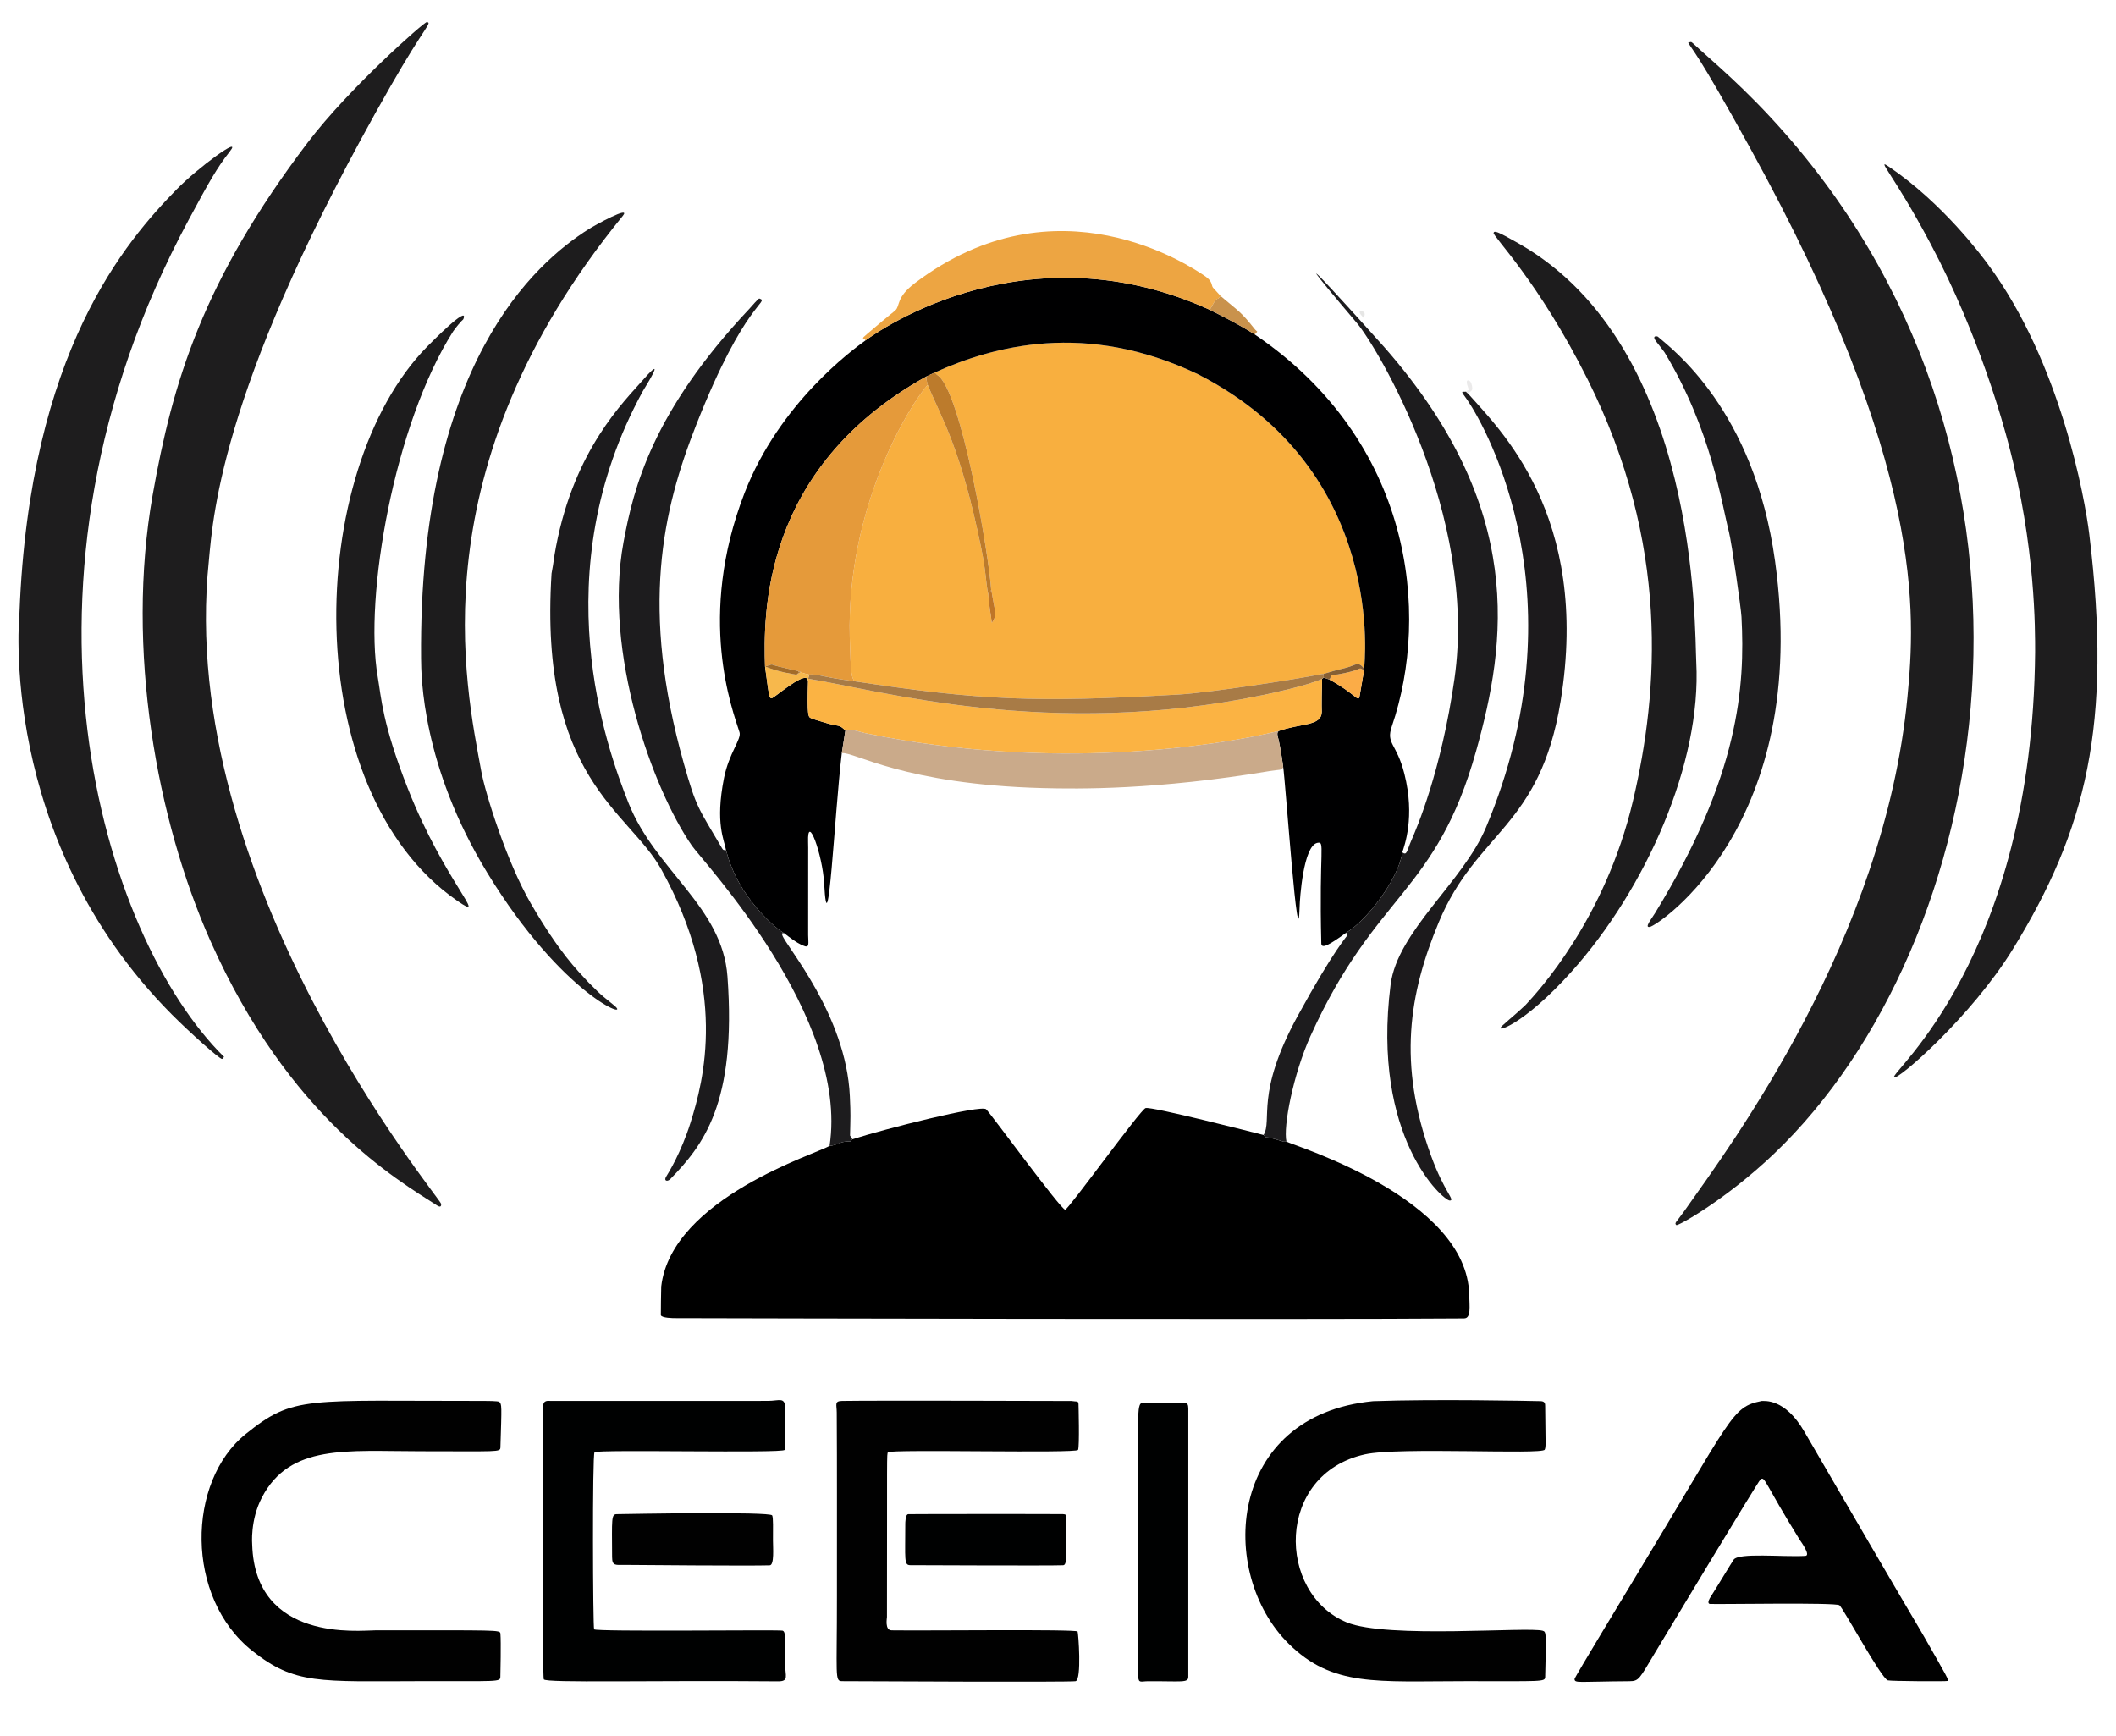
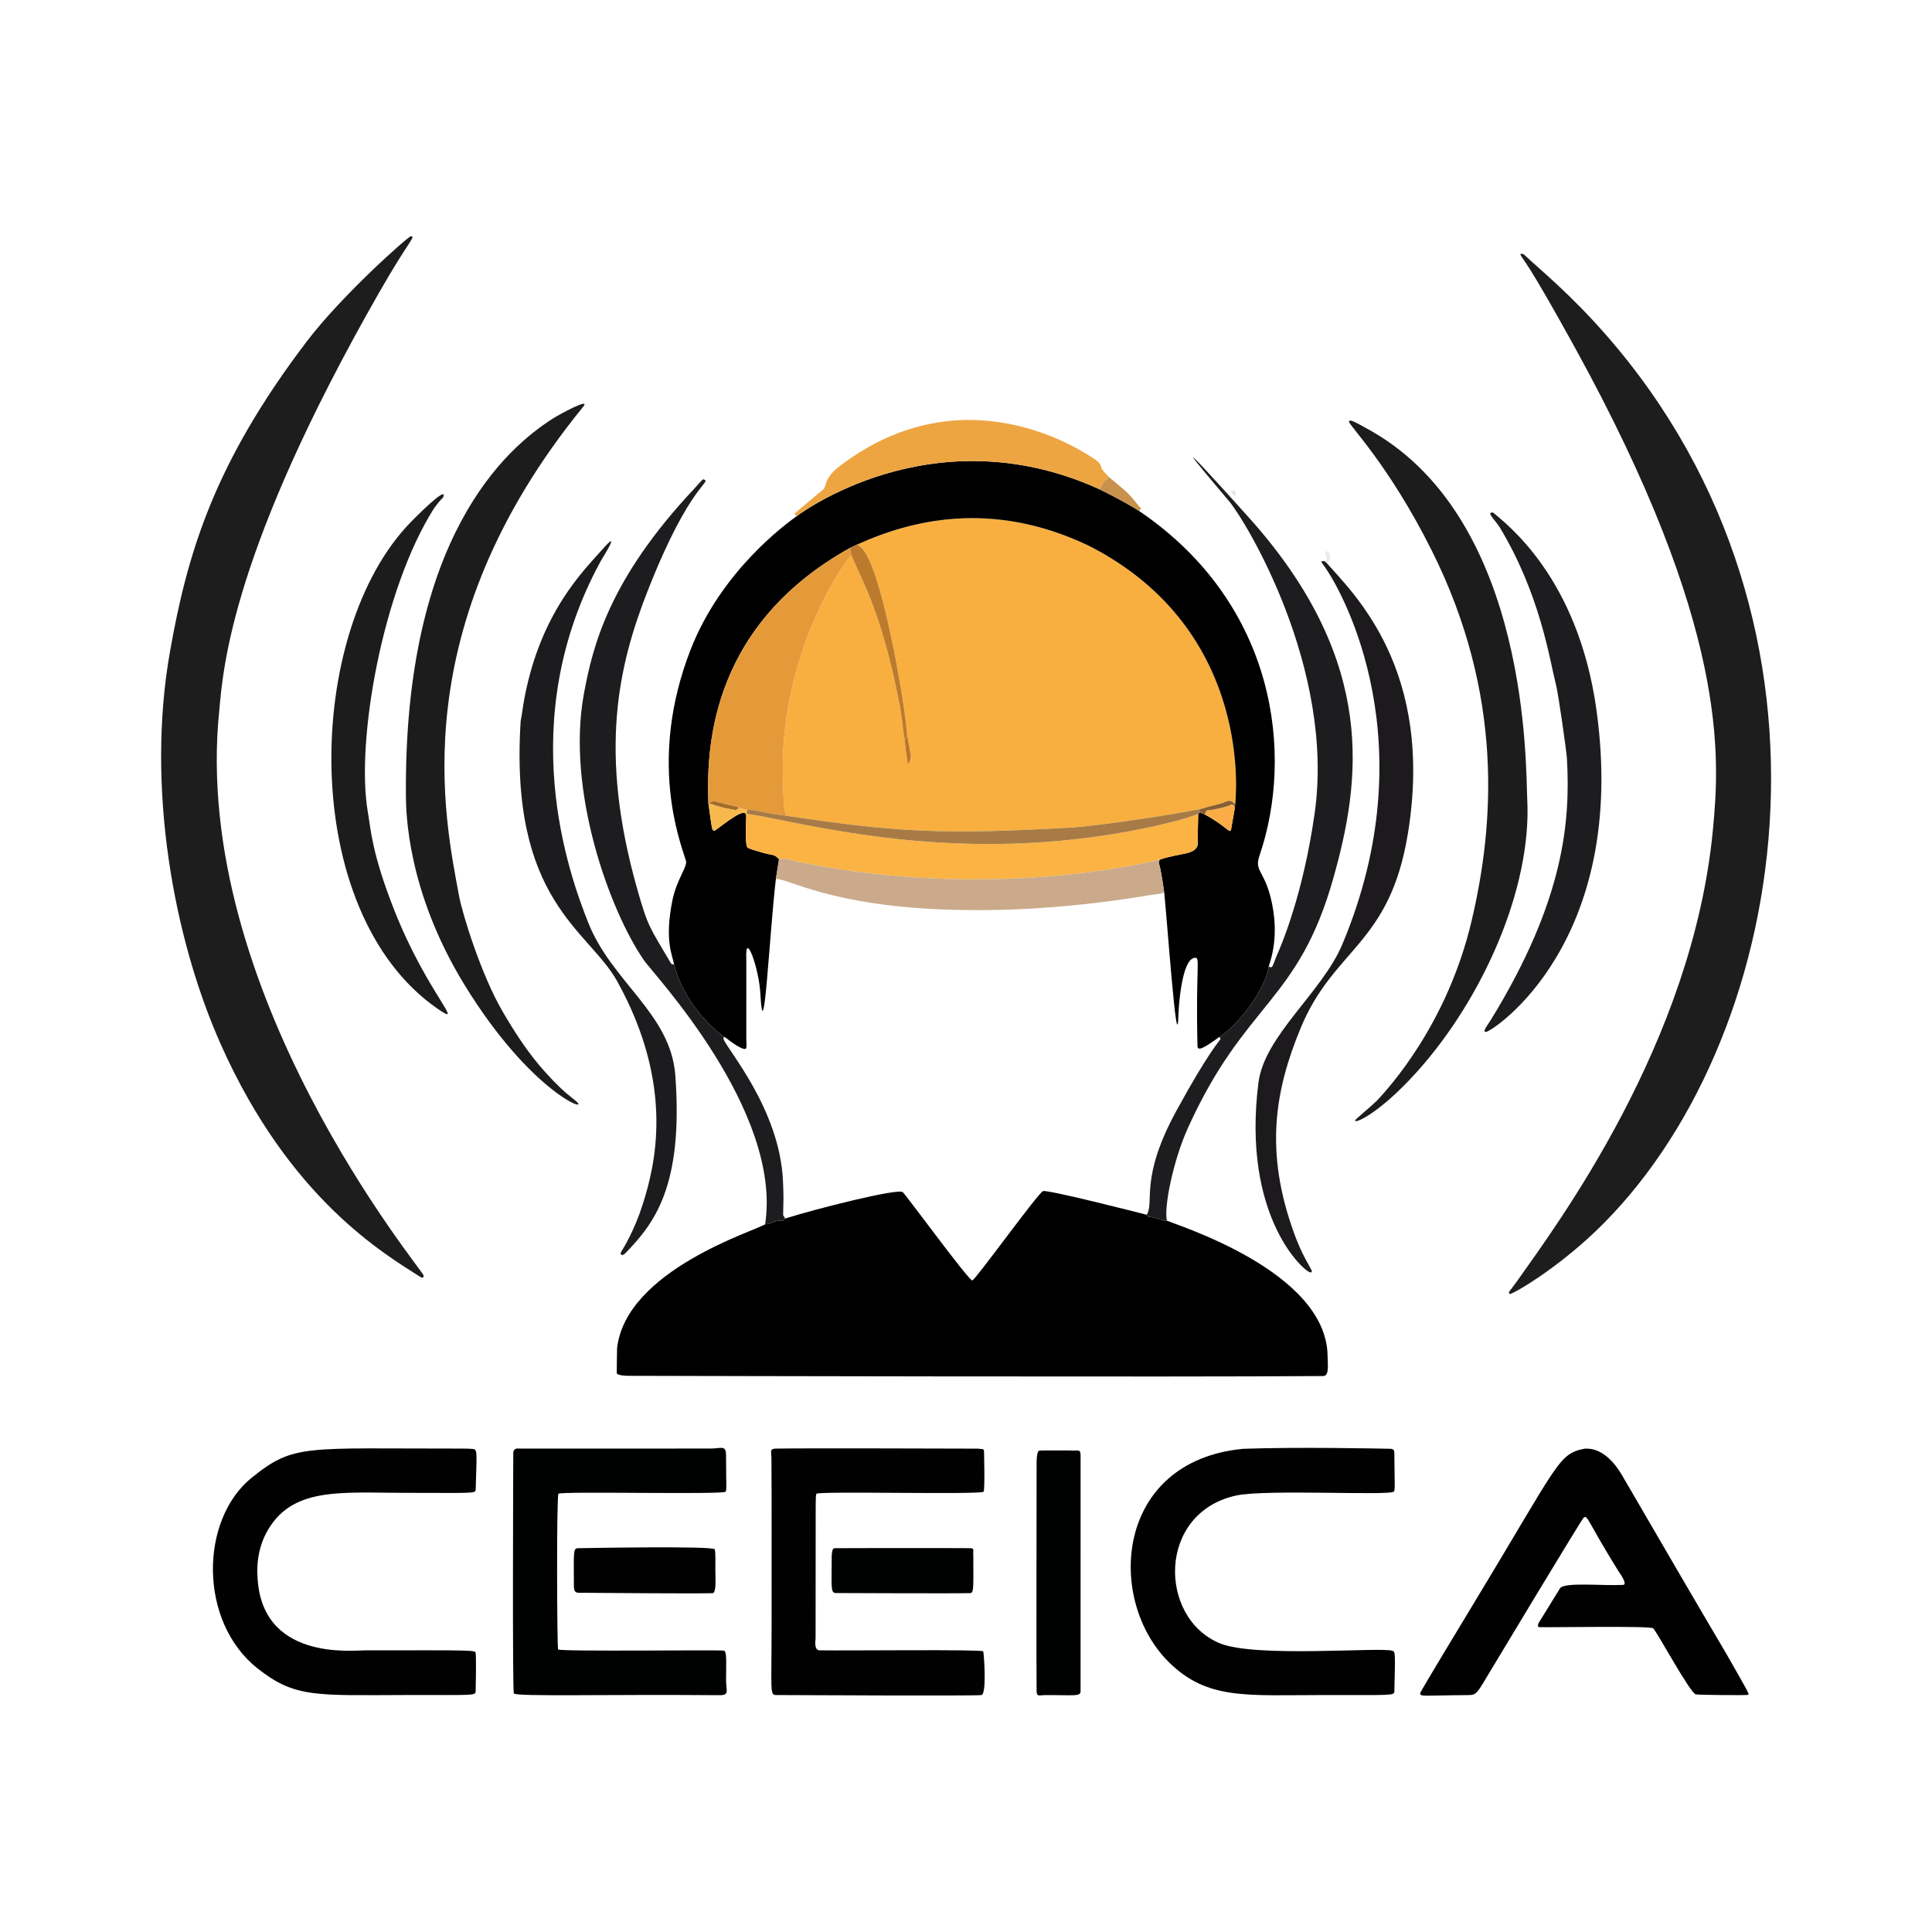
- <svg xmlns="http://www.w3.org/2000/svg" width="100%" height="100%" viewBox="0 0 10922 8957" version="1.1" xml:space="preserve" style="fill-rule:evenodd;clip-rule:evenodd;stroke-linejoin:round;stroke-miterlimit:2;">
+ <svg xmlns="http://www.w3.org/2000/svg" width="100%" height="100%" viewBox="0 0 11341 11341" version="1.1" xml:space="preserve" style="fill-rule:evenodd;clip-rule:evenodd;stroke-linejoin:round;stroke-miterlimit:2;">
+   <rect id="Mesa-de-trabajo1" x="0" y="0" width="11340.625" height="11340.625" style="fill:none;" />
  <g>
-     <path d="M4824.923,1922.552c302.079,-136.264 779.119,-267.654 1357.629,8.609c982.283,501.198 858.88,1507.056 858.69,1519.169c-33.384,-40.25 -41.748,-16.678 -93.298,-3.679c-58.678,14.797 -57.967,14.019 -116.439,31.823c-11.446,1.49 -10.484,0.459 -21.649,2.819c-116.121,24.542 -573.348,94.688 -725.197,103.406c-741.822,42.586 -1021.337,30.462 -1674.771,-68.395c-13.55,-23.71 -18.457,-24.052 -23.728,-225.838c-17.602,-673.867 309.927,-1201.153 402.314,-1304.257c68.353,168.189 168.912,316.153 276.501,844.521c26.031,127.837 22.436,176.903 36.182,236.57c1.905,11.733 -2.569,11.604 18.385,147.445c22.94,-30.548 17.585,-57.938 16.584,-63.057c-19.166,-98.034 -16.552,-97.868 -19.966,-105.774c-9.992,-168.369 -154.845,-1037.117 -279.178,-1110.809l-12.06,-12.552Z" style="fill:#f8af3f;" />
-     <path d="M6522.016,5858.198l10.844,11.939c11.338,1.583 10.861,-0.372 21.157,2.953c5.723,1.848 6.3,-0.615 72.52,19.817l13.656,-0.595c43.598,23.122 932.568,291.996 943.316,789.949c1.36,63.015 10.34,122.306 -26.732,122.595c-851.175,6.622 -3748.42,-0.538 -4074.369,-1.344c-5.841,-0.014 -66.366,-0.164 -71.407,-15.245c-0.534,-1.598 1.409,-143.201 2.003,-148.253c53.828,-458.232 812.322,-687.655 868.971,-726.045l11.047,-0.794c48.822,-10.891 46.057,-22.88 95.993,-21.376c0,-0 10.711,-11.501 10.711,-11.501c167.13,-53.749 664.316,-179.634 690.172,-154.821c26.469,25.401 387.429,520.129 408.138,518.202c17.596,-1.637 388.096,-516.554 415.189,-524.345c31.159,-8.96 560.395,126.48 608.79,138.865Z" />
-     <path d="M6234.213,1594.556c19.874,9.621 147.801,71.546 242.453,131.887c811.94,550.578 908.037,1436.48 707.416,2022.856c-31.261,91.371 24.476,85.362 64.819,244.646c56.705,223.886 -0.483,372.607 -10.802,405.656c-16.655,131.577 -180.167,349.692 -289.27,414.344c-84.264,61.15 -128.053,87.059 -128.821,55.167c-11.863,-492.457 20.934,-526.488 -19.848,-518.672c-73.729,14.131 -91.115,292.347 -91.973,328.912c-7.295,310.885 -71.829,-635.687 -85.716,-728.329c-1.684,-11.937 -14.729,-104.418 -26.798,-148.287c-6.315,-22.955 2.322,-25.49 3.567,-29.362c118.122,-41.723 221.194,-24.572 223.251,-98.915c0.376,-13.607 -2.42,-13.515 1.613,-170.143c2.815,-2.344 5.631,-4.688 8.446,-7.031c9.531,3.306 19.063,6.613 28.594,9.919c138.627,75.238 150.41,122.606 156.891,84.538c1.628,-9.56 18.066,-106.107 20.563,-119.463l2.643,-21.95c0.19,-12.113 123.593,-1017.971 -858.69,-1519.169c-578.509,-276.263 -1055.55,-144.873 -1357.629,-8.609c-21.802,10.276 -21.203,9.992 -42.842,20.366c-857.734,475.648 -840.601,1240.259 -833.307,1497.16c21.42,157.475 20.792,162.835 34.142,163.777c11.356,0.802 157.473,-129.789 183.853,-100.971c2.708,2.958 1.478,8.321 4.186,11.279c-5.537,183.202 1.113,186.28 15.152,192.778c13.417,6.21 79.663,25.253 86.647,27.261c53.581,15.402 59.702,4.113 90.775,36.599c-9.225,59.012 -9.132,58.234 -18.527,116.474c-38.343,323.571 -71.007,1037.068 -91.096,671.948c-8.124,-147.663 -87.864,-368.114 -82.785,-212.895c1.256,38.379 -0.2,38.132 0.275,479.995c0.045,41.957 10.443,71.401 -27.735,53.417c-10.126,-4.77 -27.995,-9.917 -96.238,-63.186c-46.097,-24.148 -203.896,-166.305 -272.431,-344.081c-15.917,-41.288 -14.797,-40.618 -27.552,-83.878c-8.769,-53.384 -57.349,-136.483 -10.38,-373.176c25.298,-127.484 90.949,-200.835 80.06,-235.679c-35.782,-114.5 -222.795,-594.516 26.422,-1236.464c179.964,-463.563 557.888,-738.193 622.753,-785.328c5.079,-3.294 786.783,-602.55 1767.92,-163.393Z" style="fill:#000001;" />
-     <path d="M1077.942,2895.482c-171.955,1651.172 1193.745,3288.336 1198.685,3317.488c0.297,1.754 4.235,24.995 -20.219,9.246c-205.057,-132.063 -764.762,-453.582 -1170.289,-1365.522c-276.807,-622.476 -438.424,-1506.713 -298.194,-2301.5c102.57,-581.342 258.468,-1105.912 801.118,-1820.554c210.969,-277.835 600.333,-621.751 613.554,-620.486c30.297,2.899 -6.99,16.372 -186.968,331.326c-863.386,1510.886 -914.735,2198.229 -937.687,2450.003Z" style="fill:#1e1d1e;" />
-     <path d="M8713.785,219.502c13.133,-1.687 14.016,-6.024 24.008,3.326c98.936,92.576 267.661,227.977 478.688,468.733c1507.964,1720.403 1077.767,4178.516 -60.68,5264.428c-244.767,233.472 -495.644,374.206 -503.196,367.099c-11.821,-11.125 -0.977,-12.732 40.344,-71.262c240.885,-341.206 1033.238,-1402.765 1152.467,-2652.573c40.878,-428.495 94.555,-1189.619 -811.188,-2833.811c-281.251,-510.554 -296.676,-501.22 -320.443,-545.939Z" style="fill:#1e1d1e;" />
-     <path d="M10504.55,3365.083c-0.176,-107.362 4.027,-541.459 -138.609,-1078.16c-22.754,-85.616 -145.772,-548.501 -402.568,-1031.576c-192.459,-362.047 -285.529,-444.21 -211.088,-393.372c277.254,189.344 474.369,455.809 508.351,501.747c376.325,508.725 501.002,1210.475 523.39,1393.983c120.176,985.01 -17.111,1527.626 -394.102,2140.811c-214.516,348.915 -595.586,679.612 -613.527,662.422c-24.069,-23.061 714.277,-614.113 728.153,-2195.854Z" style="fill:#1e1d1e;" />
-     <path d="M1156.912,5455.69c-4.55,1.615 -5.797,8.522 -10.348,10.138c-10.913,3.874 -172.294,-141.646 -260.152,-230.018c-904.511,-909.799 -785.827,-2072.717 -785.801,-2073.4c52.179,-1350.364 551.376,-1918.966 811.942,-2185.86c106.903,-109.499 343.911,-283.879 273.398,-194.414c-66.368,84.208 -107.703,158.311 -212.241,352.648c-1009.218,1876.152 -445.362,3702.036 183.201,4320.906Z" style="fill:#1e1d1e;" />
-     <path d="M9093.015,7231.045c14.154,0.796 119.268,-15.53 219.794,157.431c577.122,992.981 579.932,991.213 617.162,1056.536c126.399,221.777 129.658,225.543 122.418,231.331c-3.794,3.033 -294.383,1.289 -308.222,-3.133c-34.532,-11.033 -228.193,-369.073 -249.457,-387.504c-17.728,-15.365 -609.515,-4.43 -668.12,-6.838c-3.387,-0.139 -20.082,-2.617 6.429,-41.876c13.892,-20.572 104.695,-171.081 115.153,-186.317c25.86,-37.676 251.588,-13.389 370.063,-19.818c30.646,-1.663 -24.568,-76.286 -28.43,-82.513c-186.004,-299.936 -179.099,-329.84 -203.037,-312.112c-10.946,8.107 -500.756,822.323 -543.913,894.064c-81.876,136.104 -82.278,147.035 -132.798,147.389c-267.93,1.873 -280.996,11.339 -283.011,-11.23c-0.619,-6.934 273.662,-459.408 297.766,-499.172c524.177,-864.719 510.561,-904.082 668.201,-936.237Z" style="fill:#010101;" />
-     <path d="M7087.324,7232.014c321.73,-11.405 795.406,-1.61 864.555,-0.18c23.914,0.495 23.533,15.04 23.634,26.26c1.861,207.376 4.546,207.674 -2.38,224.222c-11.368,27.162 -752.4,-14.656 -927.636,24.204c-462.998,102.673 -455.948,717.553 -94.795,867.107c208.628,86.393 939.872,21.152 1012.711,43.7c18.236,5.645 17.722,12.162 12.136,238.313c-0.649,26.297 -15.435,21.642 -408.098,21.747c-462.086,0.124 -689.46,30.634 -916.246,-193.688c-368.956,-364.949 -317.625,-1179.025 436.118,-1251.684Z" style="fill:#010101;" />
-     <path d="M1301.733,7972.747c15.411,505.511 556.344,442.27 634.129,442.272c633.377,0.015 645.434,-3.036 647.124,16.893c3.707,43.703 0.099,205.357 -0.3,223.21c-0.619,27.727 -16.313,21.382 -401.51,22.162c-536.348,1.085 -658.298,18.325 -878.448,-155.918c-348.463,-275.799 -339.166,-874.319 -34.569,-1119.711c249.408,-200.929 306.339,-169.977 1233.005,-170.989c6.072,-0.007 70.512,-0.077 75.737,4.897c13.658,13.001 12.806,15.81 6.026,235.628c-0.769,24.923 -15.191,19.394 -412.418,19.354c-381.519,-0.039 -673.742,-38.308 -818.487,238.32c-61.769,118.049 -50.278,242.588 -50.289,243.882Z" style="fill:#010101;" />
-     <path d="M2842.468,7230.789c373.308,-0.095 746.617,-0.189 1119.925,-0.284c60.807,-0.077 89.873,-22.491 90.129,38.311c0.838,199.178 4.374,199.627 -2.524,214.785c-8.493,18.661 -961.637,-3.398 -981.258,12.039c-11.882,9.348 -8.453,907.651 -2.031,914.157c13.241,13.415 940.364,1.675 971.54,6.711c19.564,3.161 14.8,50.933 14.463,174.873c-0.159,58.487 21.627,87.398 -37.009,86.891c-655.793,-5.667 -1193.407,9.197 -1208.666,-10.036c-9.05,-11.407 -3.931,-1297.217 -3.482,-1410.018c0.145,-36.393 33.447,-26.583 38.914,-27.431Z" style="fill:#000101;" />
-     <path d="M5530.244,7231.037c26.985,4.708 34.93,-2.434 36.552,15.209c0.1,1.082 6.07,220.273 -2.31,237.408c-9.285,18.984 -963.077,-4.219 -980.734,12.066c-7.655,7.061 -4.102,9.61 -5.597,850.342c-0.01,5.589 -11.956,68.395 23.802,68.936c177.784,2.689 946.83,-6.563 960.072,5.979c3.834,3.631 22.425,249.901 -10.266,256.581c-28.013,5.724 -1108.992,0.346 -1205.425,-0.134c-38.439,-0.191 -26.058,-22.556 -26.392,-438.015c-0.337,-419.036 0.938,-648.71 -0.918,-949.263c-0.253,-40.986 -13.088,-58.73 27.393,-59.435c166.458,-2.901 1089.118,0.026 1183.823,0.327Z" style="fill:#010101;" />
-     <path d="M3036.462,5069.647c79.47,80.877 82.158,76.529 134.845,120.926c92.996,78.363 -265.672,-46.339 -656.473,-686.045c-336.913,-551.497 -340.732,-1014.75 -341.496,-1107.46c-12.53,-1519.917 592.282,-2041.239 864.02,-2213.699c34.749,-22.054 223.162,-125.465 177.387,-69.354c-1064.431,1304.785 -810.852,2427.448 -730.23,2868.913c20.097,110.048 130.385,465.397 255.738,680.965c148.284,255.001 236.809,341.441 296.209,405.754Z" style="fill:#1d1c1d;" />
-     <path d="M7874.657,5186.865c64.764,-69.914 410.493,-443.135 554.496,-1054.342c132.624,-562.912 190.428,-1325.465 -234.452,-2174.265c-255.425,-510.273 -493.403,-741.792 -485.392,-756.79c5.444,-10.193 11.803,-12.089 132.705,57.052c931.469,532.687 904.305,1985.813 913.547,2159.549c27.782,522.256 -260.719,1170.258 -645.555,1598.999c-249.798,278.296 -404.448,320.786 -355.762,277.044c60.389,-54.257 61.614,-51.934 120.414,-107.248Z" style="fill:#1d1c1d;" />
-     <path d="M3747.439,4388.597c12.755,43.259 11.635,42.59 27.552,83.878c68.536,177.775 226.335,319.932 272.431,344.081c-2.17,2.267 -14.061,-5.943 -9.517,9.943c15.639,54.677 329.455,409.391 348.743,831.881c4.638,101.579 3.071,100.978 0.977,202.615c0,0 11.133,17.759 12.101,19.303l-10.711,11.501c-49.936,-1.504 -47.171,10.485 -95.993,21.376l-11.047,0.794c101.426,-665.034 -653.723,-1466.57 -710.71,-1548.82c-201.245,-290.46 -458.039,-997.029 -353.154,-1564.804c52.058,-281.809 147.48,-672.312 648.706,-1205.335c12.768,-13.578 47.781,-55.864 52.86,-54.1c54.851,19.05 -73.695,11.938 -324.919,649.017c-176.42,447.383 -290.517,949.5 -65.43,1749.956c65.577,233.205 75.153,229.683 197.946,439.18c6.113,10.43 7.555,7.729 20.166,9.536Z" style="fill:#1d1c1e;" />
-     <path d="M7238.099,4399.602c24.567,18.101 23.332,-7.588 46.52,-60.931c27.543,-63.359 153.989,-354.237 222.713,-834.376c122.049,-852.696 -404.376,-1719.984 -503.029,-1836.237c-540.081,-636.431 131.67,113.308 141.625,124.652c730.947,832.901 629.806,1524.368 473.124,2083.834c-207.014,739.184 -518.207,727.339 -854.764,1470.942c-88.789,196.175 -141.993,468.7 -124.097,544.825l-13.656,0.595c-66.22,-20.431 -66.797,-17.968 -72.52,-19.817c-10.296,-3.325 -9.819,-1.371 -21.157,-2.953l-10.844,-11.939c47.066,-77.673 -43.948,-211.83 175.612,-613.28c192.166,-351.362 257.411,-413.57 257.567,-418.996c0.13,-4.519 -6.494,-7.457 -6.364,-11.976c109.103,-64.652 272.615,-282.767 289.27,-414.344Z" style="fill:#1d1c1e;" />
-     <path d="M4171.847,3503.441c362.707,57.07 1240.678,315.227 2349.876,83.533c24.548,-5.128 218.884,-45.721 302.382,-82.656c-4.033,156.628 -1.236,156.536 -1.613,170.143c-2.056,74.343 -105.128,57.191 -223.251,98.915c-320.52,78.172 -1169.242,209.445 -2125.799,12.357c-55.572,-11.45 -54.064,-21.637 -109.915,-14.931c-31.073,-32.486 -37.194,-21.197 -90.775,-36.599c-6.984,-2.008 -73.229,-21.051 -86.647,-27.261c-14.039,-6.498 -20.689,-9.576 -15.152,-192.778c0,0 0.893,-10.723 0.893,-10.723Z" style="fill:#fbb343;" />
-     <path d="M2846.903,2960.149c13.358,-69.956 9.719,-69.708 23.215,-139.887c96.502,-501.806 348.051,-744.691 452.219,-863.167c125.429,-142.658 3.287,47.984 -4.199,61.658c-514.256,939.285 -187.66,1840.494 -73.816,2126.393c138.82,348.623 483.879,532.948 510.482,894.76c48.415,658.465 -128.982,874.225 -293.925,1044.723c-16.868,17.437 -35.615,9.802 -22.67,-11.033c12.882,-20.733 76.819,-123.641 125.656,-278.034c69.03,-218.23 193.468,-688.172 -150.227,-1307.841c-168.229,-303.309 -633.451,-469.741 -566.735,-1527.572Z" style="fill:#1c1b1d;" />
-     <path d="M7567.246,2021.654l10.8,10.305c154.815,177.089 634.344,624.601 476.959,1588.673c-106.633,653.184 -433.932,670.368 -629.01,1140.443c-153.35,369.522 -212.483,728.218 -38.781,1206.094c67.077,184.536 126.303,229.37 95.73,229.323c-33.256,-0.051 -405.081,-324.645 -305.207,-1113.672c35.059,-276.971 374.008,-529.964 492.686,-812.764c493.288,-1175.471 7.626,-2052.226 -95.871,-2204.326c-25.651,-37.696 -28.942,-36.707 -25.775,-43.751c0,-0 16.993,-0.299 18.471,-0.325Z" style="fill:#1c1a1c;" />
-     <path d="M8591.516,1818.442c-20.207,-27.591 -20.232,-26.681 -41.511,-54.028c-27.973,-35.951 5.266,-28.437 6.941,-26.968c72.391,63.476 496.947,375.659 605.217,1159.014c187.994,1360.174 -602.619,1878.694 -645.394,1887.531c-31.271,6.46 5.782,-38.14 26.458,-71.834c434.305,-707.764 464.749,-1170.64 445.625,-1528.626c-2.424,-45.384 -50.319,-381.685 -64.712,-437.648c-37.36,-145.266 -91.426,-529.914 -332.625,-927.44Z" style="fill:#1d1c1e;" />
-     <path d="M2338.947,1710.383c-304.02,478.057 -460.227,1369.735 -389.398,1782.11c18.498,107.698 23.691,243.053 155.313,577.155c190.234,482.883 425.41,697.317 254.815,579.449c-823.13,-568.717 -786.717,-2217.23 -154.701,-2860.131c13.176,-13.402 217.484,-221.229 186.938,-142.284c-2.392,6.181 -7.749,2.026 -52.966,63.7Z" style="fill:#1d1c1d;" />
-     <path d="M4782.08,1942.918l-0.675,14.273c7.039,29.012 6.935,28.664 7.069,29.017c-92.387,103.104 -419.916,630.39 -402.314,1304.257c5.271,201.786 10.178,202.128 23.728,225.838c-176.524,-22.805 -183.604,-38.35 -233.847,-34.456c-39.601,-8.361 -37.393,-11.517 -42.43,-13.562l-13.047,-4.296c-10.242,-2.319 -118.115,-26.748 -127.519,-31.155c-13.162,-6.168 -13.411,-1.581 -44.271,7.244c-7.294,-256.901 -24.427,-1021.512 833.307,-1497.16Z" style="fill:#e59a3a;" />
-     <path d="M4363.528,3770.801c55.851,-6.706 54.343,3.481 109.915,14.931c956.557,197.089 1805.279,65.816 2125.799,-12.357c-1.245,3.871 -9.883,6.406 -3.567,29.362c12.069,43.869 25.114,136.35 26.798,148.287c-1.904,2.784 2.429,7.32 0.526,10.104c-11.43,16.714 -15.738,9.834 -69.543,18.827c-583.573,97.539 -986.092,92.824 -1172.484,87.855c-715.77,-19.083 -971.74,-188.341 -1035.97,-180.535c9.396,-58.24 9.302,-57.462 18.527,-116.474Z" style="fill:#caaa8a;" />
-     <path d="M6074.224,7241.758c39.86,3.963 58.773,-12.583 59.464,27.097c0.158,9.036 0.317,1351.358 -0.076,1386.319c-0.364,32.338 -33.556,21.724 -208.695,22.621c-33.708,0.173 -48.208,11.401 -49.432,-22.624c-1.917,-53.317 -0.099,-1236.208 0.066,-1343.704c0.009,-5.662 0.102,-66.404 16.256,-68.881c8.686,-1.331 72.231,-0.949 182.417,-0.828Z" style="fill:#000101;" />
-     <path d="M6300.359,1527.975l-12.814,14.291c-1.128,0.963 -6.025,-5.539 -21.717,19.946c-4.34,7.049 -7.794,14.618 -12.122,21.673c-8.401,13.694 -8.916,13.976 -10.168,14.662c-5.164,2.827 -3.496,-7.181 -9.324,-3.991c-981.137,-439.158 -1762.841,160.099 -1767.92,163.393c3.052,-9.926 -14.191,-3.783 -11.027,-14.075c0.719,-2.338 1.114,-3.622 21.913,-21.332c131.446,-111.92 132.785,-109.893 143.811,-120.043c27.06,-24.91 1.592,-65.679 102.385,-141.981c731.537,-553.787 1422.918,-85.792 1498.362,-33.911c38.519,26.488 30.489,47.655 39.111,57.899c12.609,14.98 26.901,28.489 39.51,43.469Z" style="fill:#eda542;" />
-     <path d="M5503.988,7855.405c-0.165,168.558 4.884,222.71 -16.46,223.628c-64.72,2.784 -726.05,-0.103 -789.184,-0.379c-33.057,-0.144 -25.681,-28.517 -25.591,-212.542c0.002,-4.233 0.024,-49.953 15.434,-50.608c23.104,-0.982 781.677,-1.134 798.997,-0.178c26.061,1.438 13.548,13.703 16.805,40.079Z" style="fill:#000101;" />
-     <path d="M3989.814,7951.435c-0.043,36.154 7.556,127.206 -16.76,128.03c-98.895,3.351 -686.875,-1.71 -746.601,-2.224c-48.318,-0.416 -66.776,7.623 -67,-40.488c-0.93,-200.29 -4.726,-220.781 24.473,-221.298c64.137,-1.137 791.195,-14.02 801.809,6.411c5.972,11.495 4.142,70.729 4.078,129.569Z" style="fill:#010101;" />
-     <path d="M4176.04,3481.848c50.243,-3.895 57.323,11.65 233.847,34.456c653.434,98.857 932.948,110.981 1674.771,68.395c151.85,-8.717 609.076,-78.864 725.197,-103.406c11.165,-2.36 10.204,-1.329 21.649,-2.819l1.046,18.812c-2.815,2.344 -5.631,4.688 -8.446,7.031c-83.499,36.935 -277.834,77.529 -302.382,82.656c-1109.198,231.694 -1987.169,-26.463 -2349.876,-83.533c1.398,-7.198 2.796,-14.396 4.194,-21.593Z" style="fill:#a87b46;" />
-     <path d="M4824.923,1922.552l12.06,12.552c124.332,73.691 269.186,942.439 279.178,1110.809c-5.001,7.129 -10.002,14.258 -15.004,21.386c-13.745,-59.668 -10.151,-108.733 -36.182,-236.57c-107.589,-528.368 -208.148,-676.332 -276.501,-844.521c-0.134,-0.353 -0.03,-0.004 -7.069,-29.017l0.675,-14.273c21.639,-10.374 21.041,-10.09 42.842,-20.366Z" style="fill:#bc7b2c;" />
-     <path d="M3948.774,3440.079c67.301,28.466 149.589,40.61 162.915,42.576c7.307,-4.79 14.615,-9.579 21.922,-14.369c5.036,2.045 2.829,5.201 42.43,13.562c-1.398,7.198 -2.796,14.396 -4.194,21.593l-0.893,10.723c-2.708,-2.958 -1.478,-8.321 -4.186,-11.279c-26.38,-28.819 -172.497,101.772 -183.853,100.971c-13.351,-0.942 -12.722,-6.303 -34.142,-163.777Z" style="fill:#f7b84c;" />
-     <path d="M6300.359,1527.975c95.295,81.455 100.315,75.42 178.061,173.235l11.063,10.666l-12.816,14.567c-94.653,-60.341 -222.579,-122.266 -242.453,-131.887c5.828,-3.19 4.159,6.818 9.324,3.991c1.252,-0.685 1.767,-0.968 10.168,-14.662c4.329,-7.056 7.782,-14.625 12.122,-21.673c15.692,-25.485 20.59,-18.983 21.717,-19.946l12.814,-14.291Z" style="fill:#c9924c;" />
-     <path d="M7038.599,3472.28c-2.497,13.356 -18.935,109.903 -20.563,119.463c-6.482,38.069 -18.264,-9.3 -156.891,-84.538c7.176,-4.206 5.865,-17.068 13.041,-21.274c9.182,-5.382 21.084,-2.972 31.557,-4.867c110.385,-19.979 108.355,-33.384 117.557,-30.281c20.475,6.904 13.54,19.025 15.299,21.497Z" style="fill:#fbac47;" />
-     <path d="M7041.242,3450.33l-2.643,21.95c-1.759,-2.472 5.176,-14.592 -15.299,-21.497c-9.202,-3.103 -7.172,10.302 -117.557,30.281c-10.473,1.896 -22.374,-0.515 -31.557,4.867c-7.176,4.206 -5.865,17.068 -13.041,21.274c-9.531,-3.306 -19.063,-6.613 -28.594,-9.919l-1.046,-18.812c58.472,-17.803 57.761,-17.026 116.439,-31.823c51.55,-12.999 59.914,-36.571 93.298,3.679Z" style="fill:#875f34;" />
-     <path d="M3948.774,3440.079c30.86,-8.825 31.109,-13.412 44.271,-7.244c9.404,4.407 117.277,28.836 127.519,31.155c-1.092,2.454 4.754,4.724 3.661,7.178c0,0 -11.533,10.568 -12.536,11.487c-13.327,-1.967 -95.614,-14.111 -162.915,-42.576Z" style="fill:#a36c29;" />
-     <path d="M5116.161,3045.913c3.414,7.906 0.8,7.74 19.966,105.774c1.001,5.119 6.356,32.51 -16.584,63.057c-20.954,-135.841 -16.48,-135.712 -18.385,-147.445c5.001,-7.129 10.002,-14.258 15.004,-21.386Z" style="fill:#be7528;" />
-     <path d="M7567.246,2021.654c1.38,-5.746 12.418,-5.387 13.798,-11.133c0.588,-2.449 -20.256,-46.828 -3.823,-47.096c18.314,-0.299 21.53,33.12 21.856,36.508c1.729,17.97 -4.867,15.398 -21.031,32.026l-10.8,-10.305Z" style="fill:#ebeaea;" />
-     <path d="M7038.799,1640.731c-2.124,-2.087 -33.859,-33.271 -15.162,-33.994c32.957,-1.276 16.504,31.336 15.162,33.994Z" style="fill:#e6e6e5;" />
-     <path d="M4120.564,3463.99l13.047,4.296c-7.307,4.79 -14.615,9.579 -21.922,14.369c1.003,-0.919 12.536,-11.487 12.536,-11.487c1.092,-2.454 -4.754,-4.724 -3.661,-7.178Z" style="fill:#be8237;" />
+     <path d="M5034.338,3195.166c302.079,-136.264 779.119,-267.654 1357.629,8.609c982.283,501.198 858.88,1507.056 858.69,1519.169c-33.384,-40.25 -41.748,-16.678 -93.298,-3.679c-58.678,14.797 -57.967,14.019 -116.439,31.823c-11.446,1.49 -10.484,0.459 -21.649,2.819c-116.121,24.542 -573.348,94.688 -725.197,103.406c-741.822,42.586 -1021.337,30.462 -1674.771,-68.395c-13.55,-23.71 -18.457,-24.052 -23.728,-225.838c-17.602,-673.867 309.927,-1201.153 402.314,-1304.257c68.353,168.189 168.912,316.153 276.501,844.521c26.031,127.837 22.436,176.903 36.182,236.57c1.905,11.733 -2.569,11.604 18.385,147.445c22.94,-30.548 17.585,-57.938 16.584,-63.057c-19.166,-98.034 -16.552,-97.868 -19.966,-105.774c-9.992,-168.369 -154.845,-1037.117 -279.178,-1110.809l-12.06,-12.552Z" style="fill:#f8af3f;" />
+     <path d="M6731.431,7130.811l10.844,11.939c11.338,1.583 10.861,-0.372 21.157,2.953c5.723,1.848 6.3,-0.615 72.52,19.817l13.656,-0.595c43.598,23.122 932.568,291.996 943.316,789.949c1.36,63.015 10.34,122.306 -26.732,122.595c-851.175,6.622 -3748.42,-0.538 -4074.369,-1.344c-5.841,-0.014 -66.366,-0.164 -71.407,-15.245c-0.534,-1.598 1.409,-143.201 2.003,-148.253c53.828,-458.232 812.322,-687.655 868.971,-726.045l11.047,-0.794c48.822,-10.891 46.057,-22.88 95.993,-21.376l10.711,-11.501c167.13,-53.749 664.316,-179.634 690.172,-154.821c26.469,25.401 387.429,520.129 408.138,518.202c17.596,-1.637 388.096,-516.554 415.189,-524.345c31.159,-8.96 560.395,126.48 608.79,138.865Z" />
+     <path d="M6443.628,2867.17c19.874,9.621 147.801,71.546 242.453,131.887c811.94,550.578 908.037,1436.48 707.416,2022.856c-31.261,91.371 24.476,85.362 64.819,244.646c56.705,223.886 -0.483,372.607 -10.802,405.656c-16.655,131.577 -180.167,349.692 -289.27,414.344c-84.264,61.15 -128.053,87.059 -128.821,55.167c-11.863,-492.457 20.934,-526.488 -19.848,-518.672c-73.729,14.131 -91.115,292.347 -91.973,328.912c-7.295,310.885 -71.829,-635.687 -85.716,-728.329c-1.684,-11.937 -14.729,-104.418 -26.798,-148.287c-6.315,-22.955 2.322,-25.49 3.567,-29.362c118.122,-41.723 221.194,-24.572 223.251,-98.915c0.376,-13.607 -2.42,-13.515 1.613,-170.143c2.815,-2.344 5.631,-4.688 8.446,-7.031c9.531,3.306 19.063,6.613 28.594,9.919c138.627,75.238 150.41,122.606 156.891,84.538c1.628,-9.56 18.066,-106.107 20.563,-119.463l2.643,-21.95c0.19,-12.113 123.593,-1017.971 -858.69,-1519.169c-578.509,-276.263 -1055.55,-144.873 -1357.629,-8.609c-21.802,10.276 -21.203,9.992 -42.842,20.366c-857.734,475.648 -840.601,1240.259 -833.307,1497.16c21.42,157.475 20.792,162.835 34.142,163.777c11.356,0.802 157.473,-129.789 183.853,-100.971c2.708,2.958 1.478,8.321 4.186,11.279c-5.537,183.202 1.113,186.28 15.152,192.778c13.417,6.21 79.663,25.253 86.647,27.261c53.581,15.402 59.702,4.113 90.775,36.599c-9.225,59.012 -9.132,58.234 -18.527,116.474c-38.343,323.571 -71.007,1037.068 -91.096,671.948c-8.124,-147.663 -87.864,-368.114 -82.785,-212.895c1.256,38.379 -0.2,38.132 0.275,479.995c0.045,41.957 10.443,71.401 -27.735,53.417c-10.126,-4.77 -27.995,-9.917 -96.238,-63.186c-46.097,-24.148 -203.896,-166.305 -272.431,-344.081c-15.917,-41.288 -14.797,-40.618 -27.552,-83.878c-8.769,-53.384 -57.349,-136.483 -10.38,-373.176c25.298,-127.484 90.949,-200.835 80.06,-235.679c-35.782,-114.5 -222.795,-594.516 26.422,-1236.464c179.964,-463.563 557.888,-738.193 622.753,-785.328c5.079,-3.294 786.783,-602.55 1767.92,-163.393Z" style="fill:#000001;" />
+     <path d="M1287.357,4168.096c-171.955,1651.172 1193.745,3288.336 1198.685,3317.488c0.297,1.754 4.235,24.995 -20.219,9.246c-205.057,-132.063 -764.762,-453.582 -1170.289,-1365.522c-276.807,-622.476 -438.424,-1506.713 -298.194,-2301.5c102.57,-581.342 258.468,-1105.912 801.118,-1820.554c210.969,-277.835 600.333,-621.751 613.554,-620.486c30.297,2.899 -6.99,16.372 -186.968,331.326c-863.386,1510.886 -914.735,2198.229 -937.687,2450.003Z" style="fill:#1e1d1e;" />
+     <path d="M8923.201,1492.116c13.133,-1.687 14.016,-6.024 24.008,3.326c98.936,92.576 267.661,227.977 478.688,468.733c1507.964,1720.403 1077.767,4178.516 -60.68,5264.428c-244.767,233.472 -495.644,374.206 -503.196,367.099c-11.821,-11.125 -0.977,-12.732 40.344,-71.262c240.885,-341.206 1033.238,-1402.765 1152.467,-2652.573c40.878,-428.495 94.555,-1189.619 -811.188,-2833.811c-281.251,-510.554 -296.676,-501.22 -320.443,-545.939Z" style="fill:#1e1d1e;" />
+     <path d="M9302.431,8503.659c14.154,0.796 119.268,-15.53 219.794,157.431c577.122,992.981 579.932,991.213 617.162,1056.536c126.399,221.777 129.658,225.543 122.418,231.331c-3.794,3.033 -294.383,1.289 -308.222,-3.133c-34.532,-11.033 -228.193,-369.073 -249.457,-387.504c-17.728,-15.365 -609.515,-4.43 -668.12,-6.838c-3.387,-0.139 -20.082,-2.617 6.429,-41.876c13.892,-20.572 104.695,-171.081 115.153,-186.317c25.86,-37.676 251.588,-13.389 370.063,-19.818c30.646,-1.663 -24.568,-76.286 -28.43,-82.513c-186.004,-299.936 -179.099,-329.84 -203.037,-312.112c-10.946,8.107 -500.756,822.323 -543.913,894.064c-81.876,136.104 -82.278,147.035 -132.798,147.389c-267.93,1.873 -280.996,11.339 -283.011,-11.23c-0.619,-6.934 273.662,-459.408 297.766,-499.172c524.177,-864.719 510.561,-904.082 668.201,-936.237Z" style="fill:#010101;" />
+     <path d="M7296.74,8504.628c321.73,-11.405 795.406,-1.61 864.555,-0.18c23.914,0.495 23.533,15.04 23.634,26.26c1.861,207.376 4.546,207.674 -2.38,224.222c-11.368,27.162 -752.4,-14.656 -927.636,24.204c-462.998,102.673 -455.948,717.553 -94.795,867.107c208.628,86.393 939.872,21.152 1012.711,43.7c18.236,5.645 17.722,12.162 12.136,238.313c-0.649,26.297 -15.435,21.642 -408.098,21.747c-462.086,0.124 -689.46,30.634 -916.246,-193.688c-368.956,-364.949 -317.625,-1179.025 436.118,-1251.684Z" style="fill:#010101;" />
+     <path d="M1511.148,9245.36c15.411,505.511 556.344,442.27 634.129,442.272c633.377,0.015 645.434,-3.036 647.124,16.893c3.707,43.703 0.099,205.357 -0.3,223.21c-0.619,27.727 -16.313,21.382 -401.51,22.162c-536.348,1.085 -658.298,18.325 -878.448,-155.918c-348.463,-275.799 -339.166,-874.319 -34.569,-1119.711c249.408,-200.929 306.339,-169.977 1233.005,-170.989c6.072,-0.007 70.512,-0.077 75.737,4.897c13.658,13.001 12.806,15.81 6.026,235.628c-0.769,24.923 -15.191,19.394 -412.418,19.354c-381.519,-0.039 -673.742,-38.308 -818.487,238.32c-61.769,118.049 -50.278,242.588 -50.289,243.882Z" style="fill:#010101;" />
+     <path d="M3051.883,8503.403c373.308,-0.095 746.617,-0.189 1119.925,-0.284c60.807,-0.077 89.873,-22.491 90.129,38.311c0.838,199.178 4.374,199.627 -2.524,214.785c-8.493,18.661 -961.637,-3.398 -981.258,12.039c-11.882,9.348 -8.453,907.651 -2.031,914.157c13.241,13.415 940.364,1.675 971.54,6.711c19.564,3.161 14.8,50.933 14.463,174.873c-0.159,58.487 21.627,87.398 -37.009,86.891c-655.793,-5.667 -1193.407,9.197 -1208.666,-10.036c-9.05,-11.407 -3.931,-1297.217 -3.482,-1410.018c0.145,-36.393 33.447,-26.583 38.914,-27.431Z" style="fill:#000101;" />
+     <path d="M5739.66,8503.65c26.985,4.708 34.93,-2.434 36.552,15.209c0.1,1.082 6.07,220.273 -2.31,237.408c-9.285,18.984 -963.077,-4.219 -980.734,12.066c-7.655,7.061 -4.102,9.61 -5.597,850.342c-0.01,5.589 -11.956,68.395 23.802,68.936c177.784,2.689 946.83,-6.563 960.072,5.979c3.834,3.631 22.425,249.901 -10.266,256.581c-28.013,5.724 -1108.992,0.346 -1205.425,-0.134c-38.439,-0.191 -26.058,-22.556 -26.392,-438.015c-0.337,-419.036 0.938,-648.71 -0.918,-949.263c-0.253,-40.986 -13.088,-58.73 27.393,-59.435c166.458,-2.901 1089.118,0.026 1183.823,0.327Z" style="fill:#010101;" />
+     <path d="M3245.878,6342.261c79.47,80.877 82.158,76.529 134.845,120.926c92.996,78.363 -265.672,-46.339 -656.473,-686.045c-336.913,-551.497 -340.732,-1014.75 -341.496,-1107.46c-12.53,-1519.917 592.282,-2041.239 864.02,-2213.699c34.749,-22.054 223.162,-125.465 177.387,-69.354c-1064.431,1304.785 -810.852,2427.448 -730.23,2868.913c20.097,110.048 130.385,465.397 255.738,680.965c148.284,255.001 236.809,341.441 296.209,405.754Z" style="fill:#1d1c1d;" />
+     <path d="M8084.072,6459.479c64.764,-69.914 410.493,-443.135 554.496,-1054.342c132.624,-562.912 190.428,-1325.465 -234.452,-2174.265c-255.425,-510.273 -493.403,-741.792 -485.392,-756.79c5.444,-10.193 11.803,-12.089 132.705,57.052c931.469,532.687 904.305,1985.813 913.547,2159.549c27.782,522.256 -260.719,1170.258 -645.555,1598.999c-249.798,278.296 -404.448,320.786 -355.762,277.044c60.389,-54.257 61.614,-51.934 120.414,-107.248Z" style="fill:#1d1c1d;" />
+     <path d="M3956.854,5661.211c12.755,43.259 11.635,42.59 27.552,83.878c68.536,177.775 226.335,319.932 272.431,344.081c-2.17,2.267 -14.061,-5.943 -9.517,9.943c15.639,54.677 329.455,409.391 348.743,831.881c4.638,101.579 3.071,100.978 0.977,202.615c0,0 11.133,17.759 12.101,19.303l-10.711,11.501c-49.936,-1.504 -47.171,10.485 -95.993,21.376l-11.047,0.794c101.426,-665.034 -653.723,-1466.57 -710.71,-1548.82c-201.245,-290.46 -458.039,-997.029 -353.154,-1564.804c52.058,-281.809 147.48,-672.312 648.706,-1205.335c12.768,-13.578 47.781,-55.864 52.86,-54.1c54.851,19.05 -73.695,11.938 -324.919,649.017c-176.42,447.383 -290.517,949.5 -65.43,1749.956c65.577,233.205 75.153,229.683 197.946,439.18c6.113,10.43 7.555,7.729 20.166,9.536Z" style="fill:#1d1c1e;" />
+     <path d="M7447.515,5672.215c24.567,18.101 23.332,-7.588 46.52,-60.931c27.543,-63.359 153.989,-354.237 222.713,-834.376c122.049,-852.696 -404.376,-1719.984 -503.029,-1836.237c-540.081,-636.431 131.67,113.308 141.625,124.652c730.947,832.901 629.806,1524.368 473.124,2083.834c-207.014,739.184 -518.207,727.339 -854.764,1470.942c-88.789,196.175 -141.993,468.7 -124.097,544.825c-0,-0 -13.656,0.595 -13.656,0.595c-66.22,-20.431 -66.797,-17.968 -72.52,-19.817c-10.296,-3.325 -9.819,-1.371 -21.157,-2.953l-10.844,-11.939c47.066,-77.673 -43.948,-211.83 175.612,-613.28c192.166,-351.362 257.411,-413.57 257.567,-418.996c0.13,-4.519 -6.494,-7.457 -6.364,-11.976c109.103,-64.652 272.615,-282.767 289.27,-414.344Z" style="fill:#1d1c1e;" />
+     <path d="M4381.262,4776.055c362.707,57.07 1240.678,315.227 2349.876,83.533c24.548,-5.128 218.884,-45.721 302.382,-82.656c-4.033,156.628 -1.236,156.536 -1.613,170.143c-2.056,74.343 -105.128,57.191 -223.251,98.915c-320.52,78.172 -1169.242,209.445 -2125.799,12.357c-55.572,-11.45 -54.064,-21.637 -109.915,-14.931c-31.073,-32.486 -37.194,-21.197 -90.775,-36.599c-6.984,-2.008 -73.229,-21.051 -86.647,-27.261c-14.039,-6.498 -20.689,-9.576 -15.152,-192.778c0,0 0.893,-10.723 0.893,-10.723Z" style="fill:#fbb343;" />
+     <path d="M3056.318,4232.763c13.358,-69.956 9.719,-69.708 23.215,-139.887c96.502,-501.806 348.051,-744.691 452.219,-863.167c125.429,-142.658 3.287,47.984 -4.199,61.658c-514.256,939.285 -187.66,1840.494 -73.816,2126.393c138.82,348.623 483.879,532.948 510.482,894.76c48.415,658.465 -128.982,874.225 -293.925,1044.723c-16.868,17.437 -35.615,9.802 -22.67,-11.033c12.882,-20.733 76.819,-123.641 125.656,-278.034c69.03,-218.23 193.468,-688.172 -150.227,-1307.841c-168.229,-303.309 -633.451,-469.741 -566.735,-1527.572Z" style="fill:#1c1b1d;" />
+     <path d="M7776.661,3294.268l10.8,10.305c154.815,177.089 634.344,624.601 476.959,1588.673c-106.633,653.184 -433.932,670.368 -629.01,1140.443c-153.35,369.522 -212.483,728.218 -38.781,1206.094c67.077,184.536 126.303,229.37 95.73,229.323c-33.256,-0.051 -405.081,-324.645 -305.207,-1113.672c35.059,-276.971 374.008,-529.964 492.686,-812.764c493.288,-1175.471 7.626,-2052.226 -95.871,-2204.326c-25.651,-37.696 -28.942,-36.707 -25.775,-43.751c0,-0 16.993,-0.299 18.471,-0.325Z" style="fill:#1c1a1c;" />
+     <path d="M8800.931,3091.055c-20.207,-27.591 -20.232,-26.681 -41.511,-54.028c-27.973,-35.951 5.266,-28.437 6.941,-26.968c72.391,63.476 496.947,375.659 605.217,1159.014c187.994,1360.174 -602.619,1878.694 -645.394,1887.531c-31.271,6.46 5.782,-38.14 26.458,-71.834c434.305,-707.764 464.749,-1170.64 445.625,-1528.626c-2.424,-45.384 -50.319,-381.685 -64.712,-437.648c-37.36,-145.266 -91.426,-529.914 -332.625,-927.44Z" style="fill:#1d1c1e;" />
+     <path d="M2548.362,2982.997c-304.02,478.057 -460.227,1369.735 -389.398,1782.11c18.498,107.698 23.691,243.053 155.313,577.155c190.234,482.883 425.41,697.317 254.815,579.449c-823.13,-568.717 -786.717,-2217.23 -154.701,-2860.131c13.176,-13.402 217.484,-221.229 186.938,-142.284c-2.392,6.181 -7.749,2.026 -52.966,63.7Z" style="fill:#1d1c1d;" />
+     <path d="M4991.496,3215.532l-0.675,14.273c7.039,29.012 6.935,28.664 7.069,29.017c-92.387,103.104 -419.916,630.39 -402.314,1304.257c5.271,201.786 10.178,202.128 23.728,225.838c-176.524,-22.805 -183.604,-38.35 -233.847,-34.456c-39.601,-8.361 -37.393,-11.517 -42.43,-13.562l-13.047,-4.296c-10.242,-2.319 -118.115,-26.748 -127.519,-31.155c-13.162,-6.168 -13.411,-1.581 -44.271,7.244c-7.294,-256.901 -24.427,-1021.512 833.307,-1497.16Z" style="fill:#e59a3a;" />
+     <path d="M4572.943,5043.415c55.851,-6.706 54.343,3.481 109.915,14.931c956.557,197.089 1805.279,65.816 2125.799,-12.357c-1.245,3.871 -9.883,6.406 -3.567,29.362c12.069,43.869 25.114,136.35 26.798,148.287c-1.904,2.784 2.429,7.32 0.526,10.104c-11.43,16.714 -15.738,9.834 -69.543,18.827c-583.573,97.539 -986.092,92.824 -1172.484,87.855c-715.77,-19.083 -971.74,-188.341 -1035.97,-180.535c9.396,-58.24 9.302,-57.462 18.527,-116.474Z" style="fill:#caaa8a;" />
+     <path d="M6283.639,8514.371c39.86,3.963 58.773,-12.583 59.464,27.097c0.158,9.036 0.317,1351.358 -0.076,1386.319c-0.364,32.338 -33.556,21.724 -208.695,22.621c-33.708,0.173 -48.208,11.401 -49.432,-22.624c-1.917,-53.317 -0.099,-1236.208 0.066,-1343.704c0.009,-5.662 0.102,-66.404 16.256,-68.881c8.686,-1.331 72.231,-0.949 182.417,-0.828Z" style="fill:#000101;" />
+     <path d="M6509.774,2800.588l-12.814,14.291c-1.128,0.963 -6.025,-5.539 -21.717,19.946c-4.34,7.049 -7.794,14.618 -12.122,21.673c-8.401,13.694 -8.916,13.976 -10.168,14.662c-5.164,2.827 -3.496,-7.181 -9.324,-3.991c-981.137,-439.158 -1762.841,160.099 -1767.92,163.393c3.052,-9.926 -14.191,-3.783 -11.027,-14.075c0.719,-2.338 1.114,-3.622 21.913,-21.332c131.446,-111.92 132.785,-109.893 143.811,-120.043c27.06,-24.91 1.592,-65.679 102.385,-141.981c731.537,-553.787 1422.918,-85.792 1498.362,-33.911c38.519,26.488 30.489,47.655 39.111,57.899c12.609,14.98 26.901,28.489 39.51,43.469Z" style="fill:#eda542;" />
+     <path d="M5713.403,9128.018c-0.165,168.558 4.884,222.71 -16.46,223.628c-64.72,2.784 -726.05,-0.103 -789.184,-0.379c-33.057,-0.144 -25.681,-28.517 -25.591,-212.542c0.002,-4.233 0.024,-49.953 15.434,-50.608c23.104,-0.982 781.677,-1.134 798.997,-0.178c26.061,1.438 13.548,13.703 16.805,40.079Z" style="fill:#000101;" />
+     <path d="M4199.229,9224.049c-0.043,36.154 7.556,127.206 -16.76,128.03c-98.895,3.351 -686.875,-1.71 -746.601,-2.224c-48.318,-0.416 -66.776,7.623 -67,-40.488c-0.93,-200.29 -4.726,-220.781 24.473,-221.298c64.137,-1.137 791.195,-14.02 801.809,6.411c5.972,11.495 4.142,70.729 4.078,129.569Z" style="fill:#010101;" />
+     <path d="M4385.456,4754.462c50.243,-3.895 57.323,11.65 233.847,34.456c653.434,98.857 932.948,110.981 1674.771,68.395c151.85,-8.717 609.076,-78.864 725.197,-103.406c11.165,-2.36 10.204,-1.329 21.649,-2.819l1.046,18.812c-2.815,2.344 -5.631,4.688 -8.446,7.031c-83.499,36.935 -277.834,77.529 -302.382,82.656c-1109.198,231.694 -1987.169,-26.463 -2349.876,-83.533c1.398,-7.198 2.796,-14.396 4.194,-21.593Z" style="fill:#a87b46;" />
+     <path d="M5034.338,3195.166l12.06,12.552c124.332,73.691 269.186,942.439 279.178,1110.809c-5.001,7.129 -10.002,14.258 -15.004,21.386c-13.745,-59.668 -10.151,-108.733 -36.182,-236.57c-107.589,-528.368 -208.148,-676.332 -276.501,-844.521c-0.134,-0.353 -0.03,-0.004 -7.069,-29.017l0.675,-14.273c21.639,-10.374 21.041,-10.09 42.842,-20.366Z" style="fill:#bc7b2c;" />
+     <path d="M4158.189,4712.692c67.301,28.466 149.589,40.61 162.915,42.576c7.307,-4.79 14.615,-9.579 21.922,-14.369c5.036,2.045 2.829,5.201 42.43,13.562c-1.398,7.198 -2.796,14.396 -4.194,21.593l-0.893,10.723c-2.708,-2.958 -1.478,-8.321 -4.186,-11.279c-26.38,-28.819 -172.497,101.772 -183.853,100.971c-13.351,-0.942 -12.722,-6.303 -34.142,-163.777Z" style="fill:#f7b84c;" />
+     <path d="M6509.774,2800.588c95.295,81.455 100.315,75.42 178.061,173.235l11.063,10.666l-12.816,14.567c-94.653,-60.341 -222.579,-122.266 -242.453,-131.887c5.828,-3.19 4.159,6.818 9.324,3.991c1.252,-0.685 1.767,-0.968 10.168,-14.662c4.329,-7.056 7.782,-14.625 12.122,-21.673c15.692,-25.485 20.59,-18.983 21.717,-19.946l12.814,-14.291Z" style="fill:#c9924c;" />
+     <path d="M7248.014,4744.893c-2.497,13.356 -18.935,109.903 -20.563,119.463c-6.482,38.069 -18.264,-9.3 -156.891,-84.538c7.176,-4.206 5.865,-17.068 13.041,-21.274c9.182,-5.382 21.084,-2.972 31.557,-4.867c110.385,-19.979 108.355,-33.384 117.557,-30.281c20.475,6.904 13.54,19.025 15.299,21.497Z" style="fill:#fbac47;" />
+     <path d="M7250.657,4722.944l-2.643,21.95c-1.759,-2.472 5.176,-14.592 -15.299,-21.497c-9.202,-3.103 -7.172,10.302 -117.557,30.281c-10.473,1.896 -22.374,-0.515 -31.557,4.867c-7.176,4.206 -5.865,17.068 -13.041,21.274c-9.531,-3.306 -19.063,-6.613 -28.594,-9.919l-1.046,-18.812c58.472,-17.803 57.761,-17.026 116.439,-31.823c51.55,-12.999 59.914,-36.571 93.298,3.679Z" style="fill:#875f34;" />
+     <path d="M4158.189,4712.692c30.86,-8.825 31.109,-13.412 44.271,-7.244c9.404,4.407 117.277,28.836 127.519,31.155c-1.092,2.454 4.754,4.724 3.661,7.178c0,0 -11.533,10.568 -12.536,11.487c-13.327,-1.967 -95.614,-14.111 -162.915,-42.576Z" style="fill:#a36c29;" />
+     <path d="M5325.576,4318.527c3.414,7.906 0.8,7.74 19.966,105.774c1.001,5.119 6.356,32.51 -16.584,63.057c-20.954,-135.841 -16.48,-135.712 -18.385,-147.445c5.001,-7.129 10.002,-14.258 15.004,-21.386Z" style="fill:#be7528;" />
+     <path d="M7776.661,3294.268c1.38,-5.746 12.418,-5.387 13.798,-11.133c0.588,-2.449 -20.256,-46.828 -3.823,-47.096c18.314,-0.299 21.53,33.12 21.856,36.508c1.729,17.97 -4.867,15.398 -21.031,32.026l-10.8,-10.305Z" style="fill:#ebeaea;" />
+     <path d="M7248.214,2913.345c-2.124,-2.087 -33.859,-33.271 -15.162,-33.994c32.957,-1.276 16.504,31.336 15.162,33.994Z" style="fill:#e6e6e5;" />
+     <path d="M4329.979,4736.604l13.047,4.296c-7.307,4.79 -14.615,9.579 -21.922,14.369c1.003,-0.919 12.536,-11.487 12.536,-11.487c1.092,-2.454 -4.754,-4.724 -3.661,-7.178Z" style="fill:#be8237;" />
  </g>
</svg>
